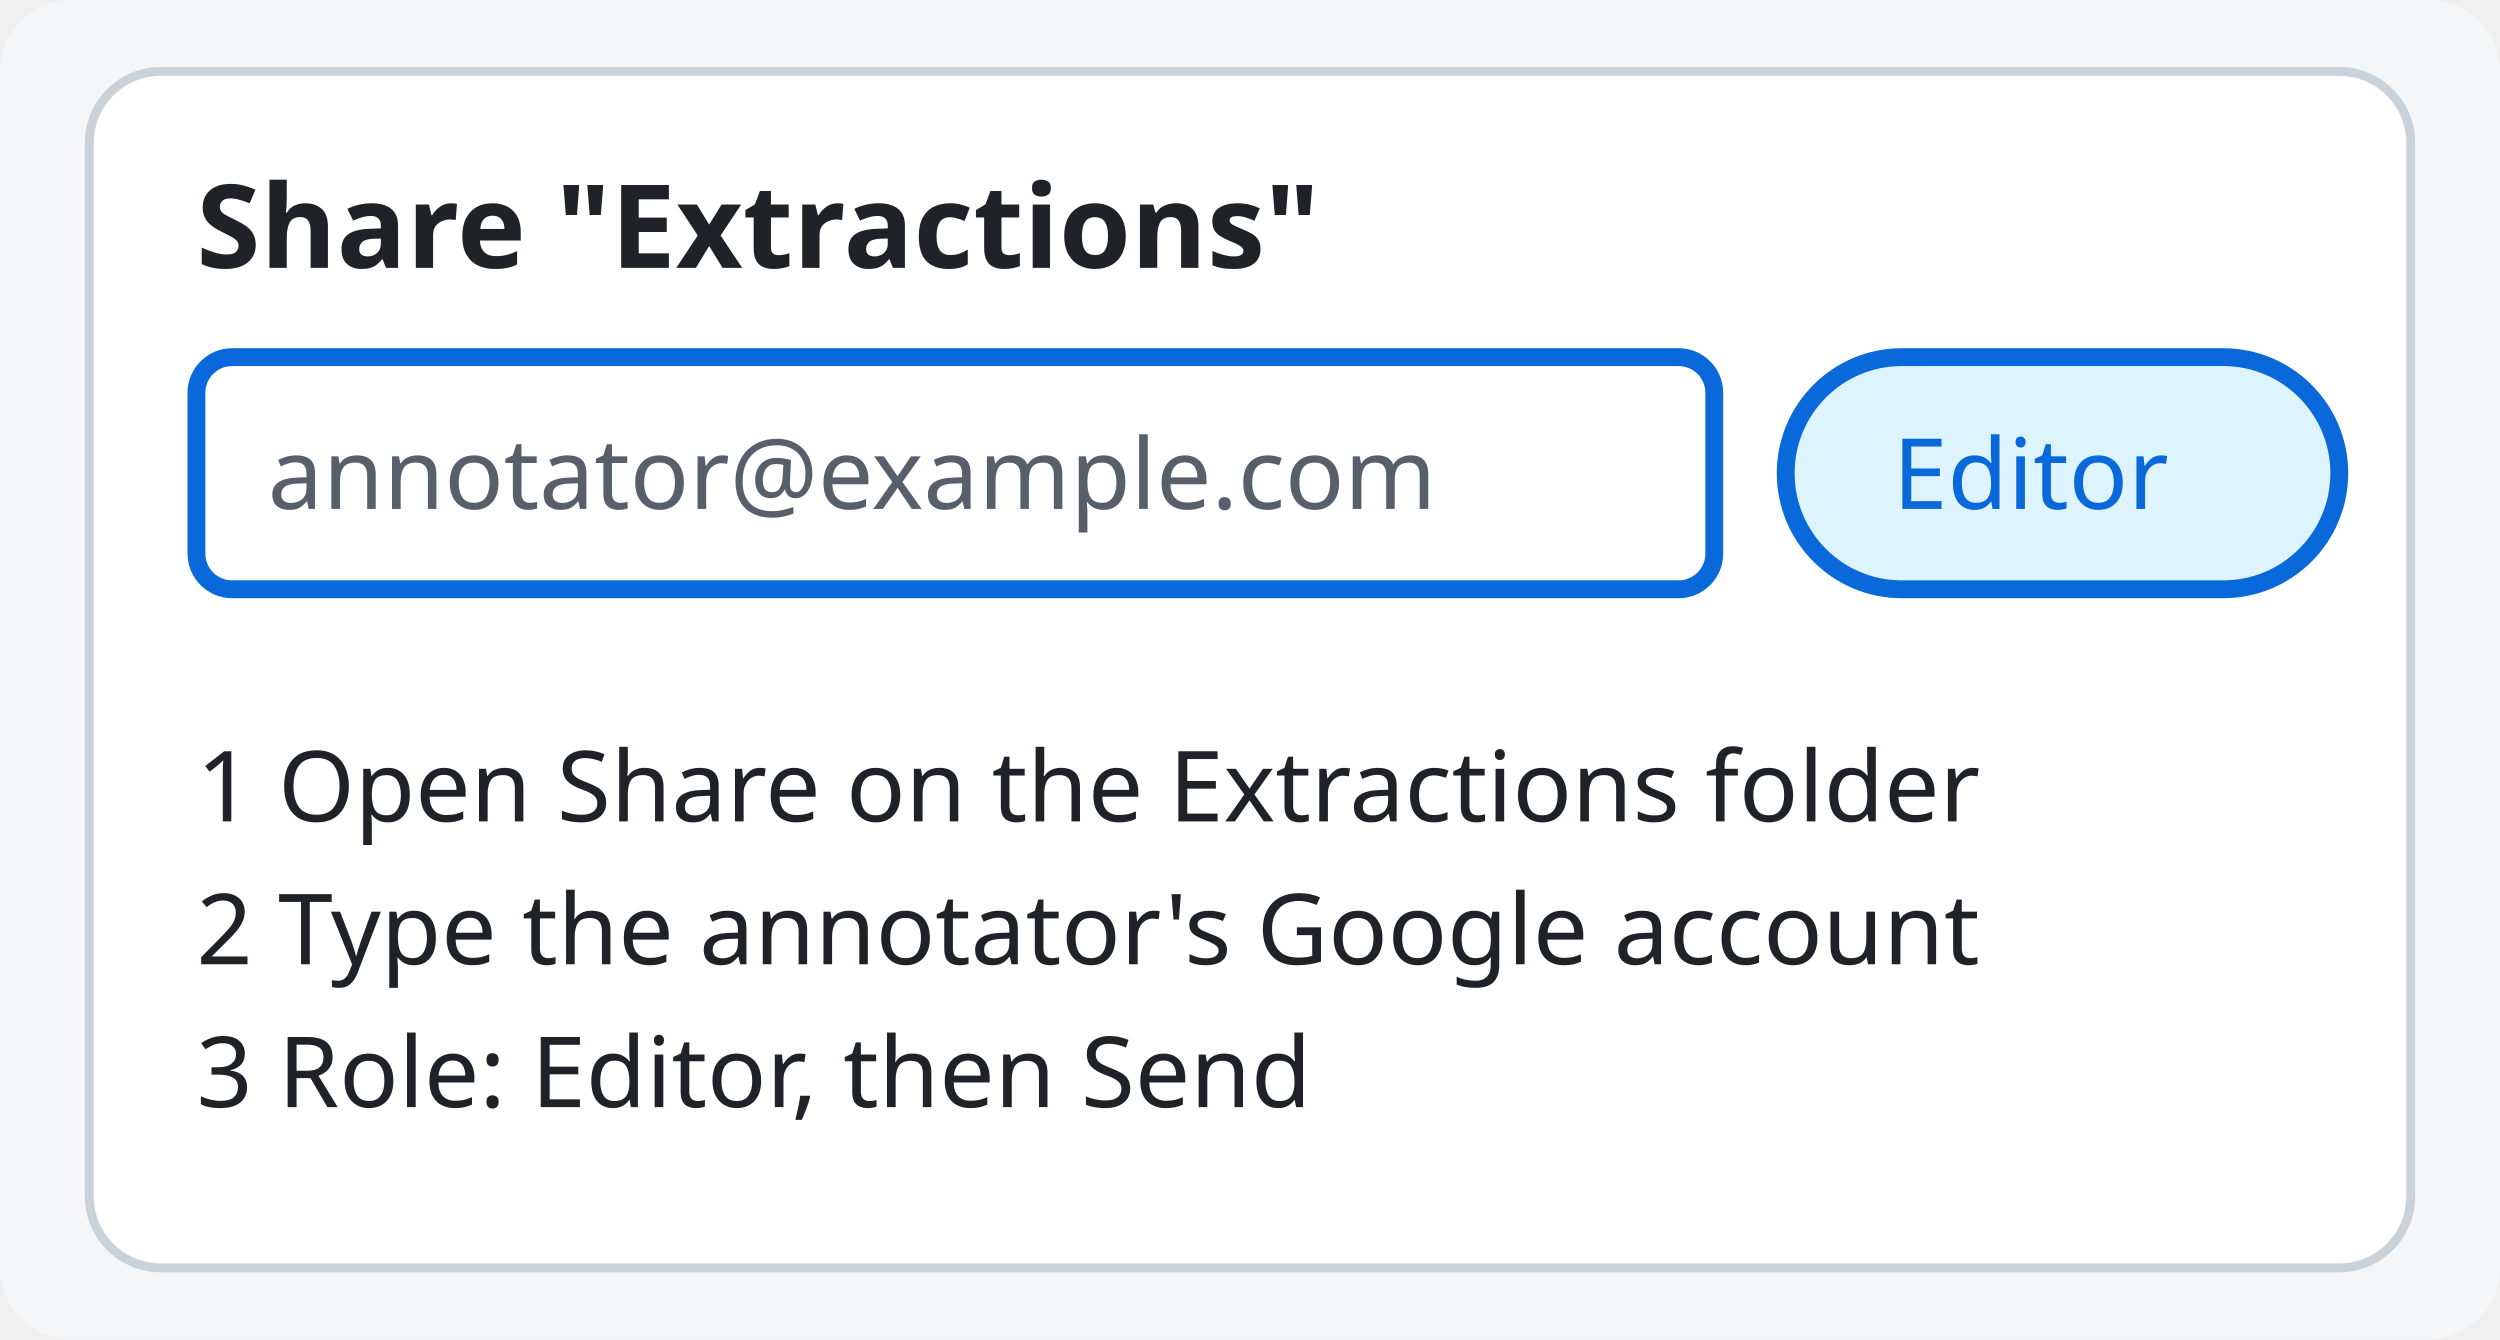
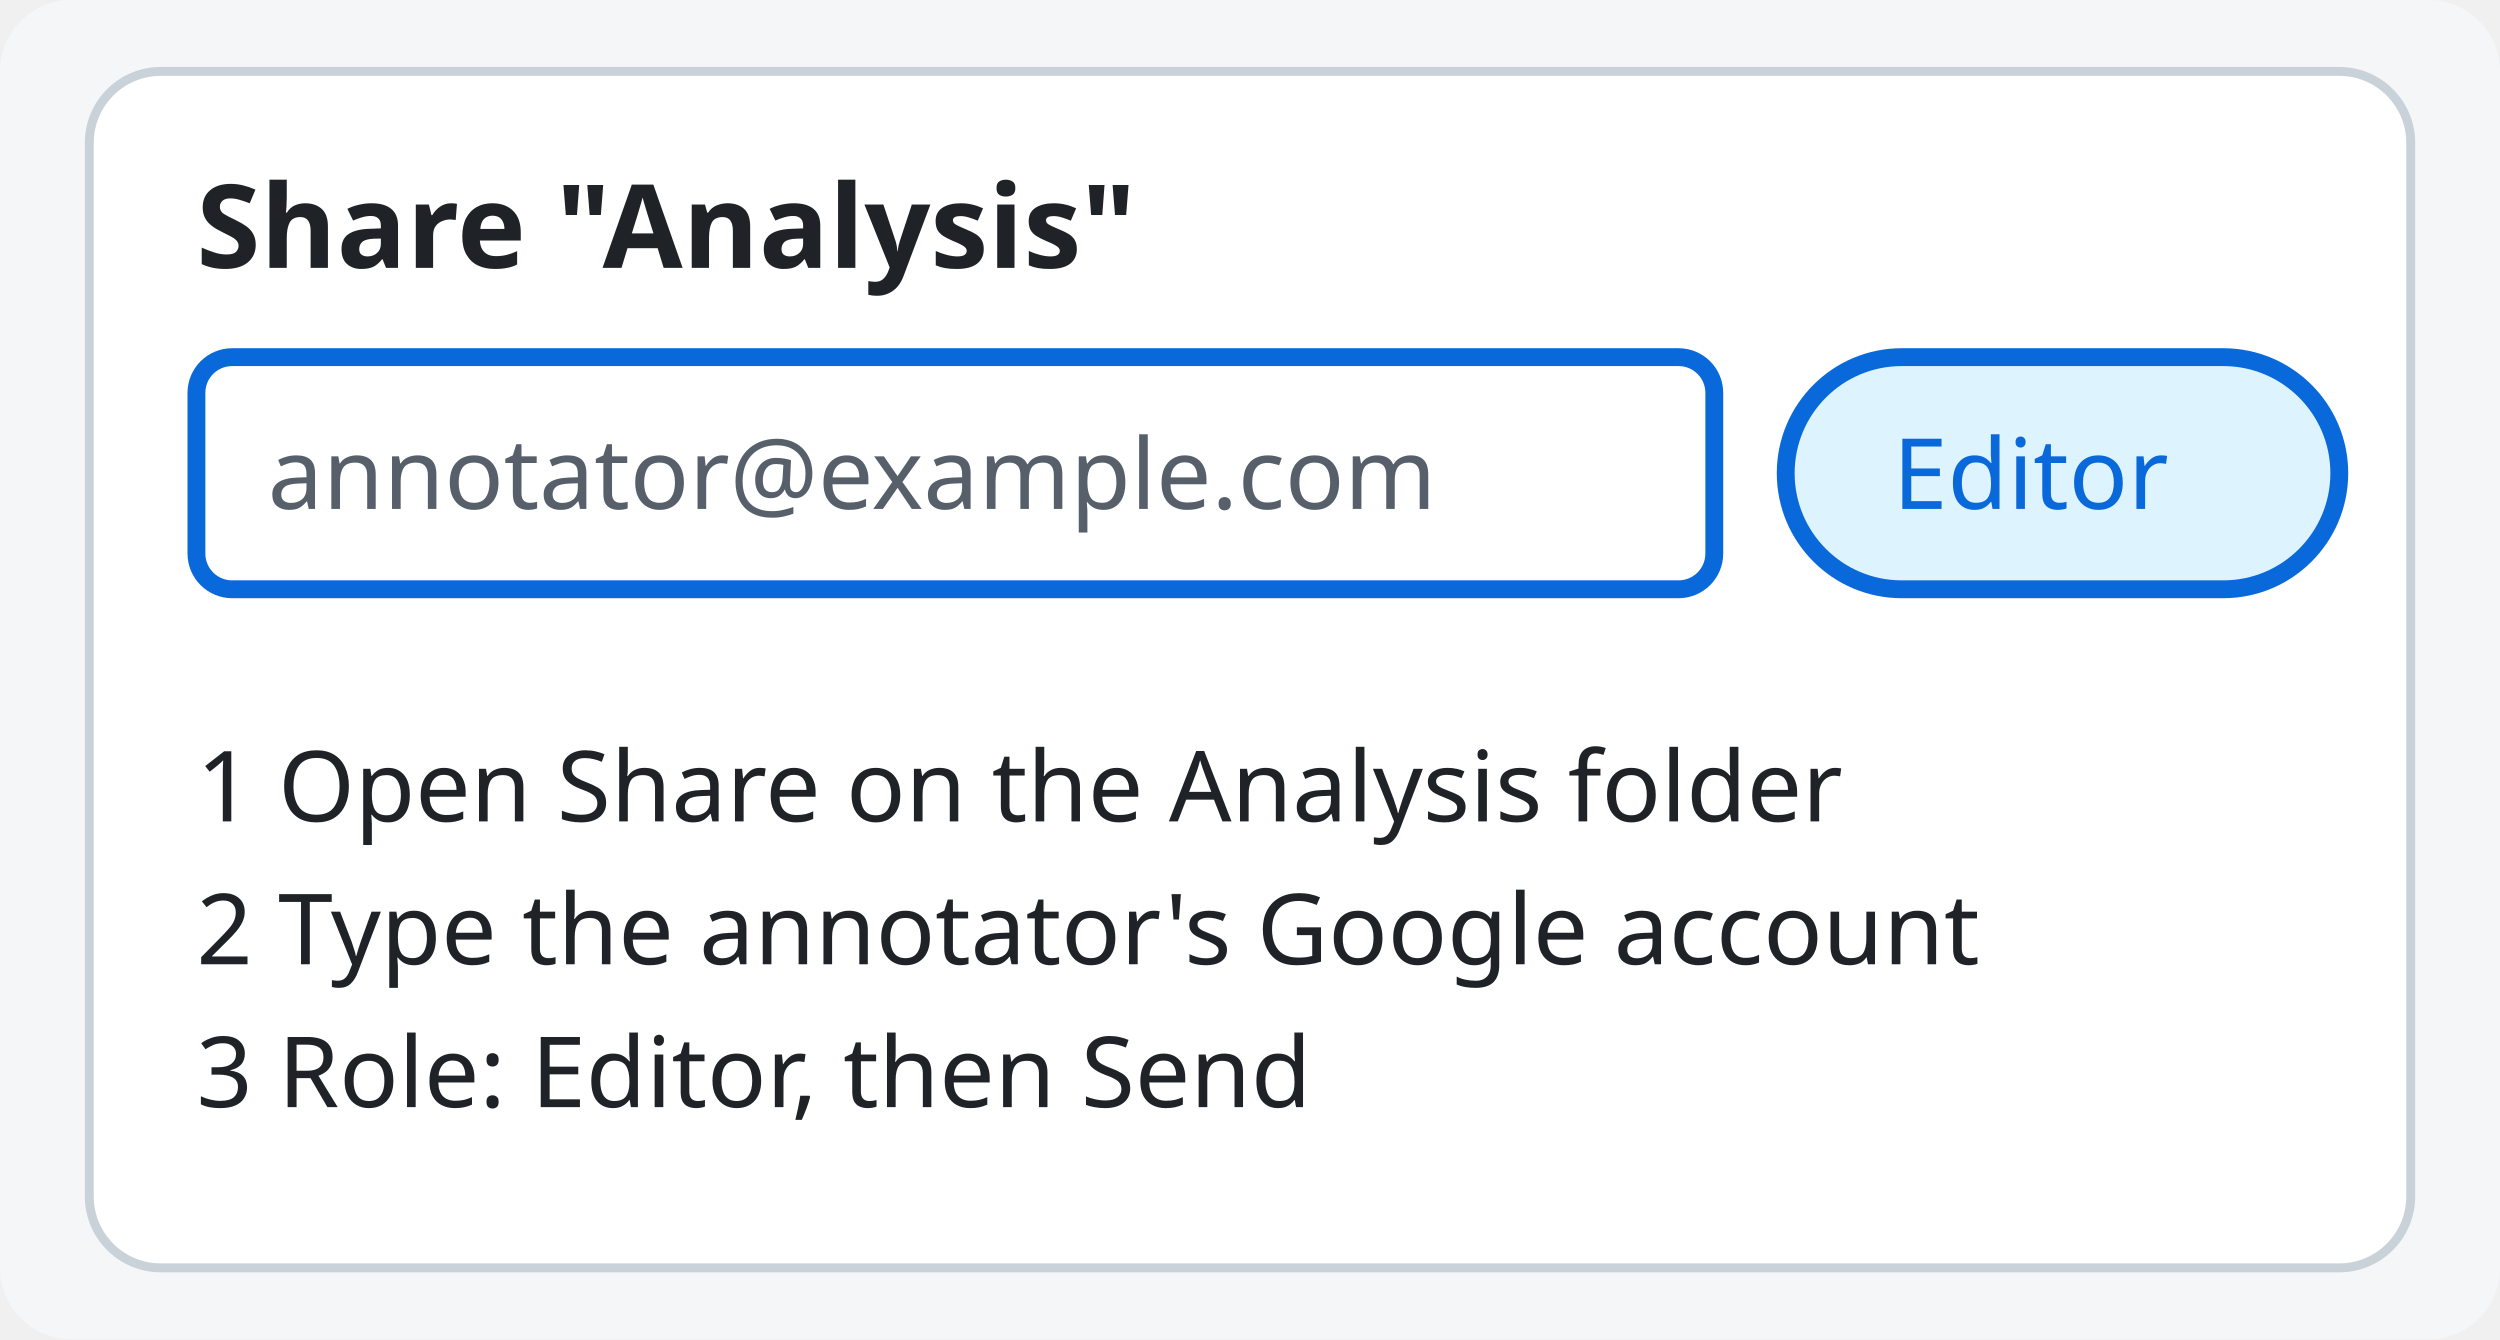
<svg xmlns="http://www.w3.org/2000/svg" viewBox="0 0 280 150" width="280" height="150" role="img" aria-label="Drive's Share dialog: a person's email added with the Editor role">
  <rect width="280" height="150" rx="8" fill="#f4f6f8" />
  <rect x="10" y="8" width="260" height="134" rx="8" fill="#fff" stroke="#c9d1d9" />
-   <text x="22" y="30" font-family="sans-serif" font-size="13" font-weight="600" fill="#1f2328">Share "Extractions"</text>
+   <text x="22" y="30" font-family="sans-serif" font-size="13" font-weight="600" fill="#1f2328">Share "Analysis"</text>
  <rect x="22" y="40" width="170" height="26" rx="4" fill="#fff" stroke="#0969da" stroke-width="2" />
  <text x="30" y="57" font-family="sans-serif" font-size="11" fill="#57606a">annotator@example.com</text>
  <rect x="200" y="40" width="62" height="26" rx="13" fill="#ddf4ff" stroke="#0969da" stroke-width="2" />
  <text x="212" y="57" font-family="sans-serif" font-size="11" fill="#0969da">Editor</text>
-   <text x="22" y="92" font-family="sans-serif" font-size="11" fill="#1f2328">1  Open Share on the Extractions folder</text>
+   <text x="22" y="92" font-family="sans-serif" font-size="11" fill="#1f2328">1  Open Share on the Analysis folder</text>
  <text x="22" y="108" font-family="sans-serif" font-size="11" fill="#1f2328">2  Type the annotator's Google account</text>
  <text x="22" y="124" font-family="sans-serif" font-size="11" fill="#1f2328">3  Role: Editor, then Send</text>
</svg>
